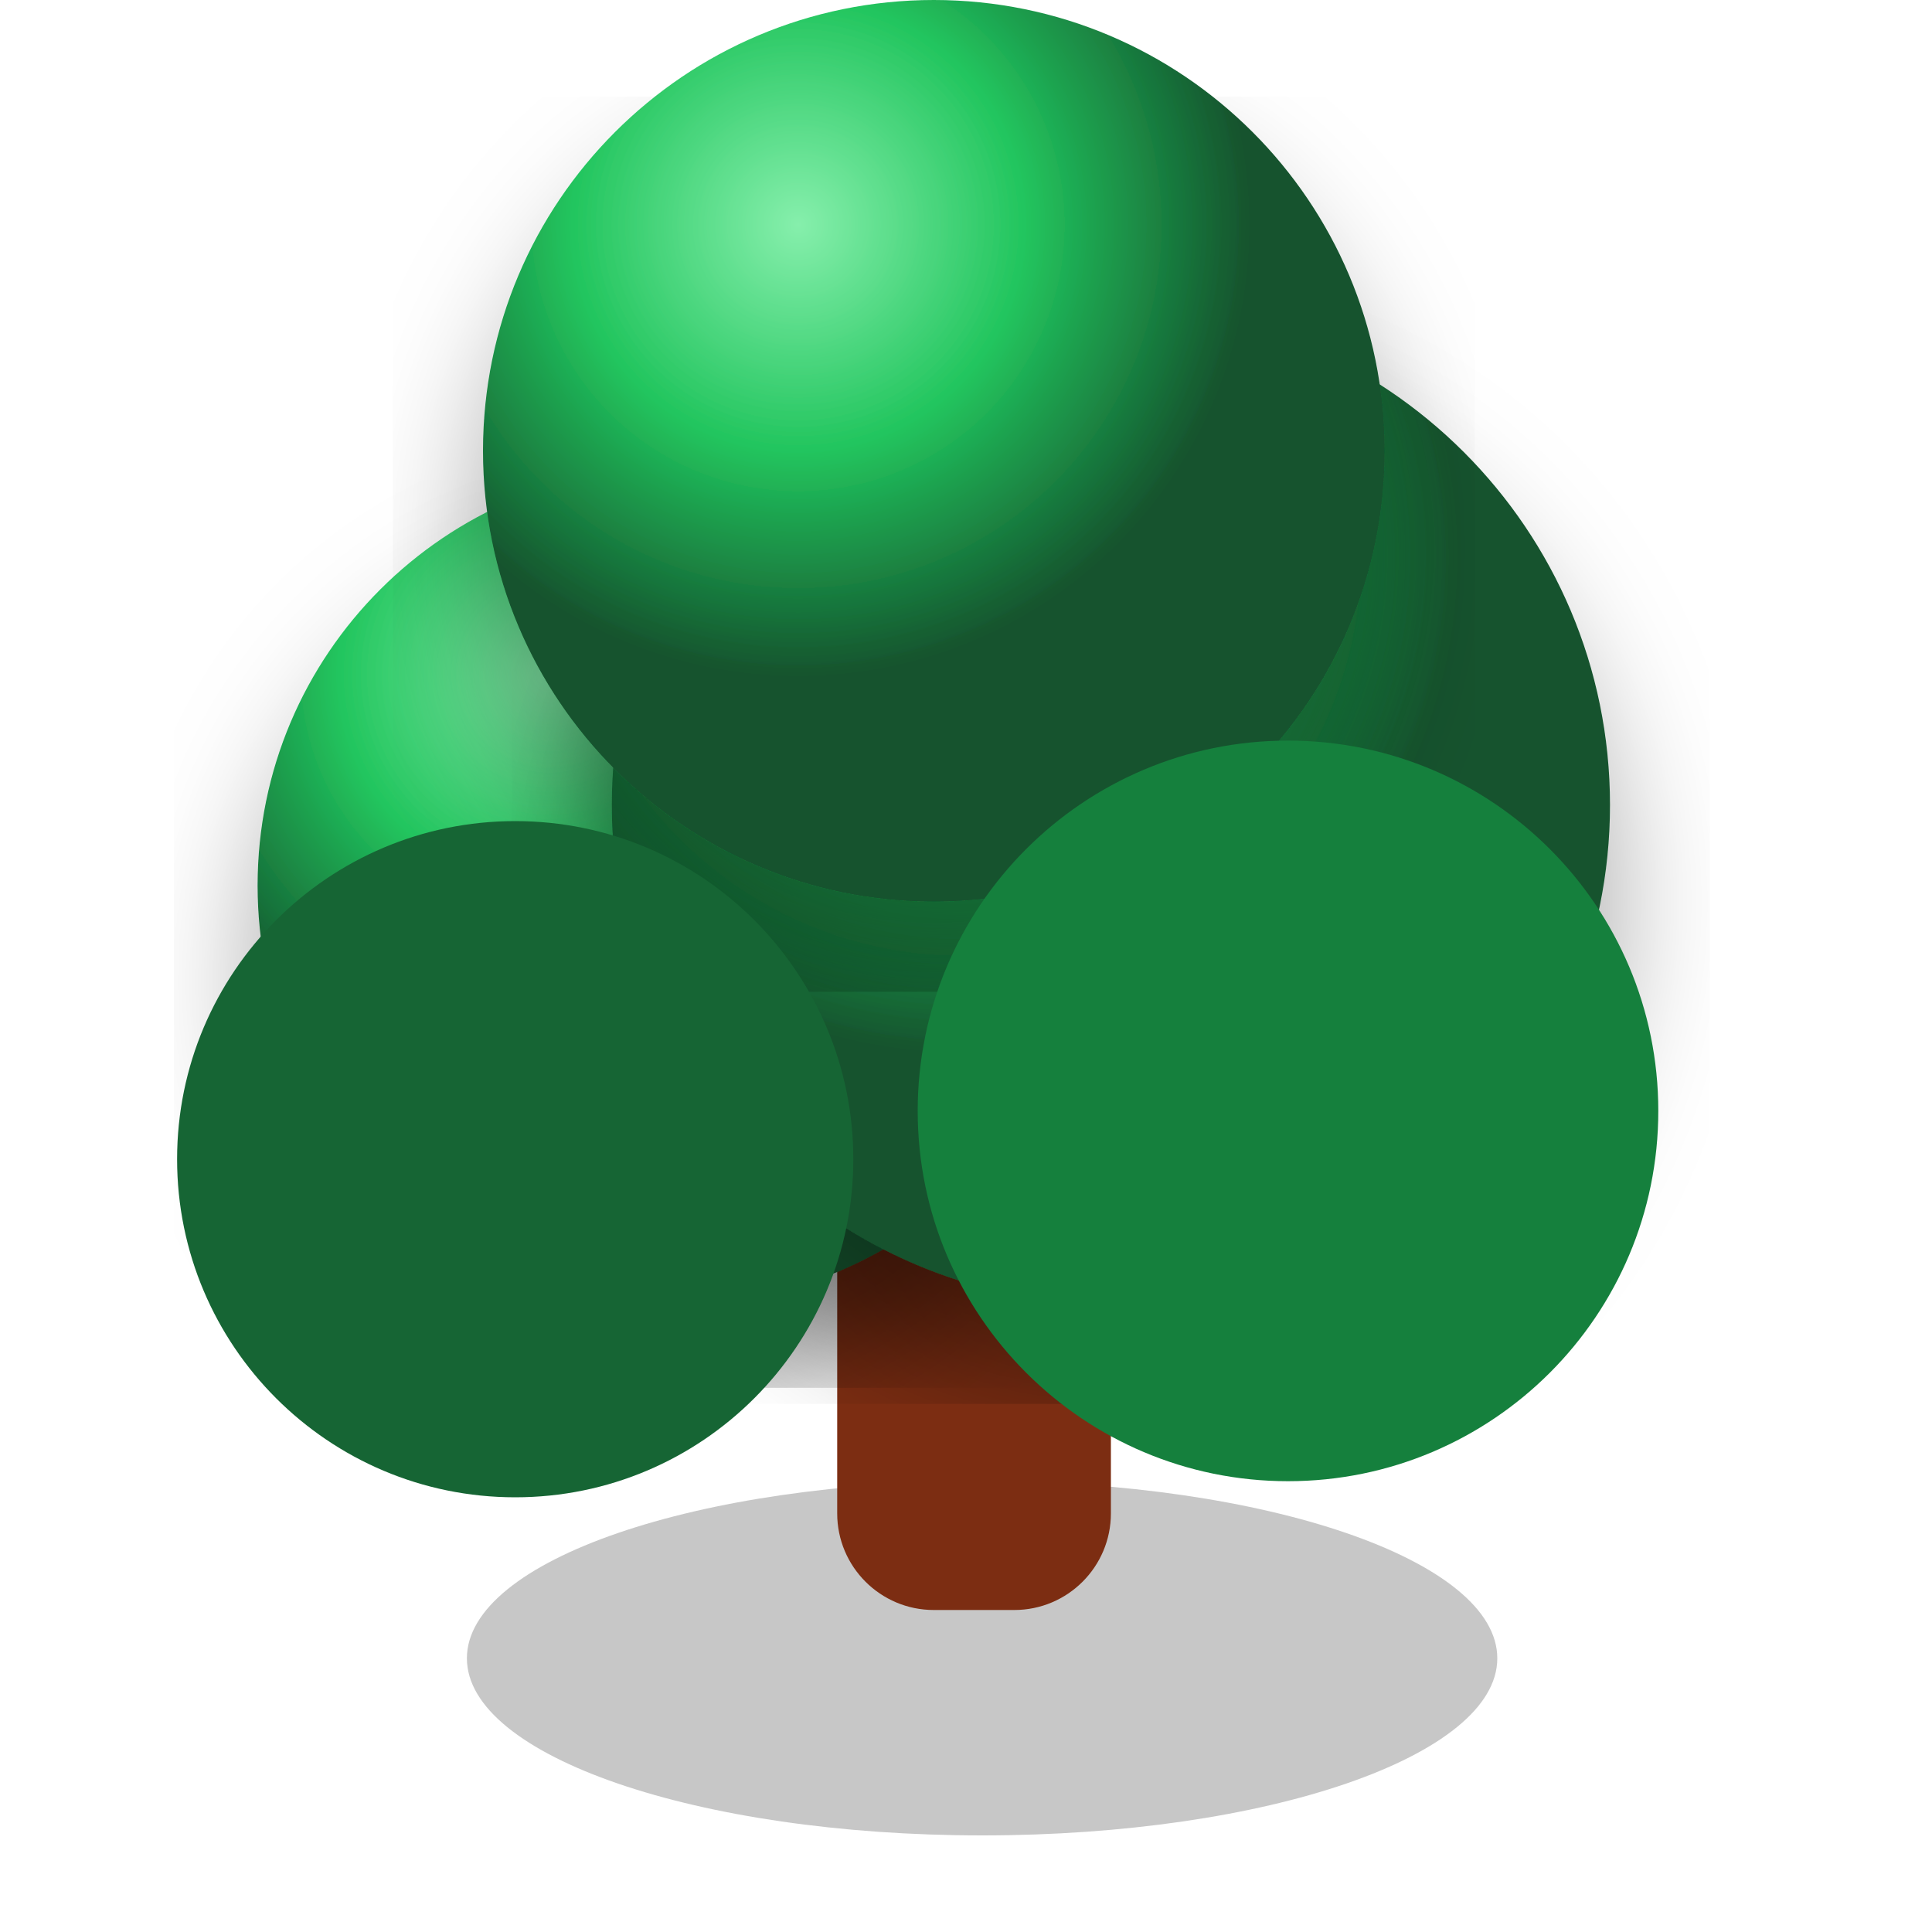
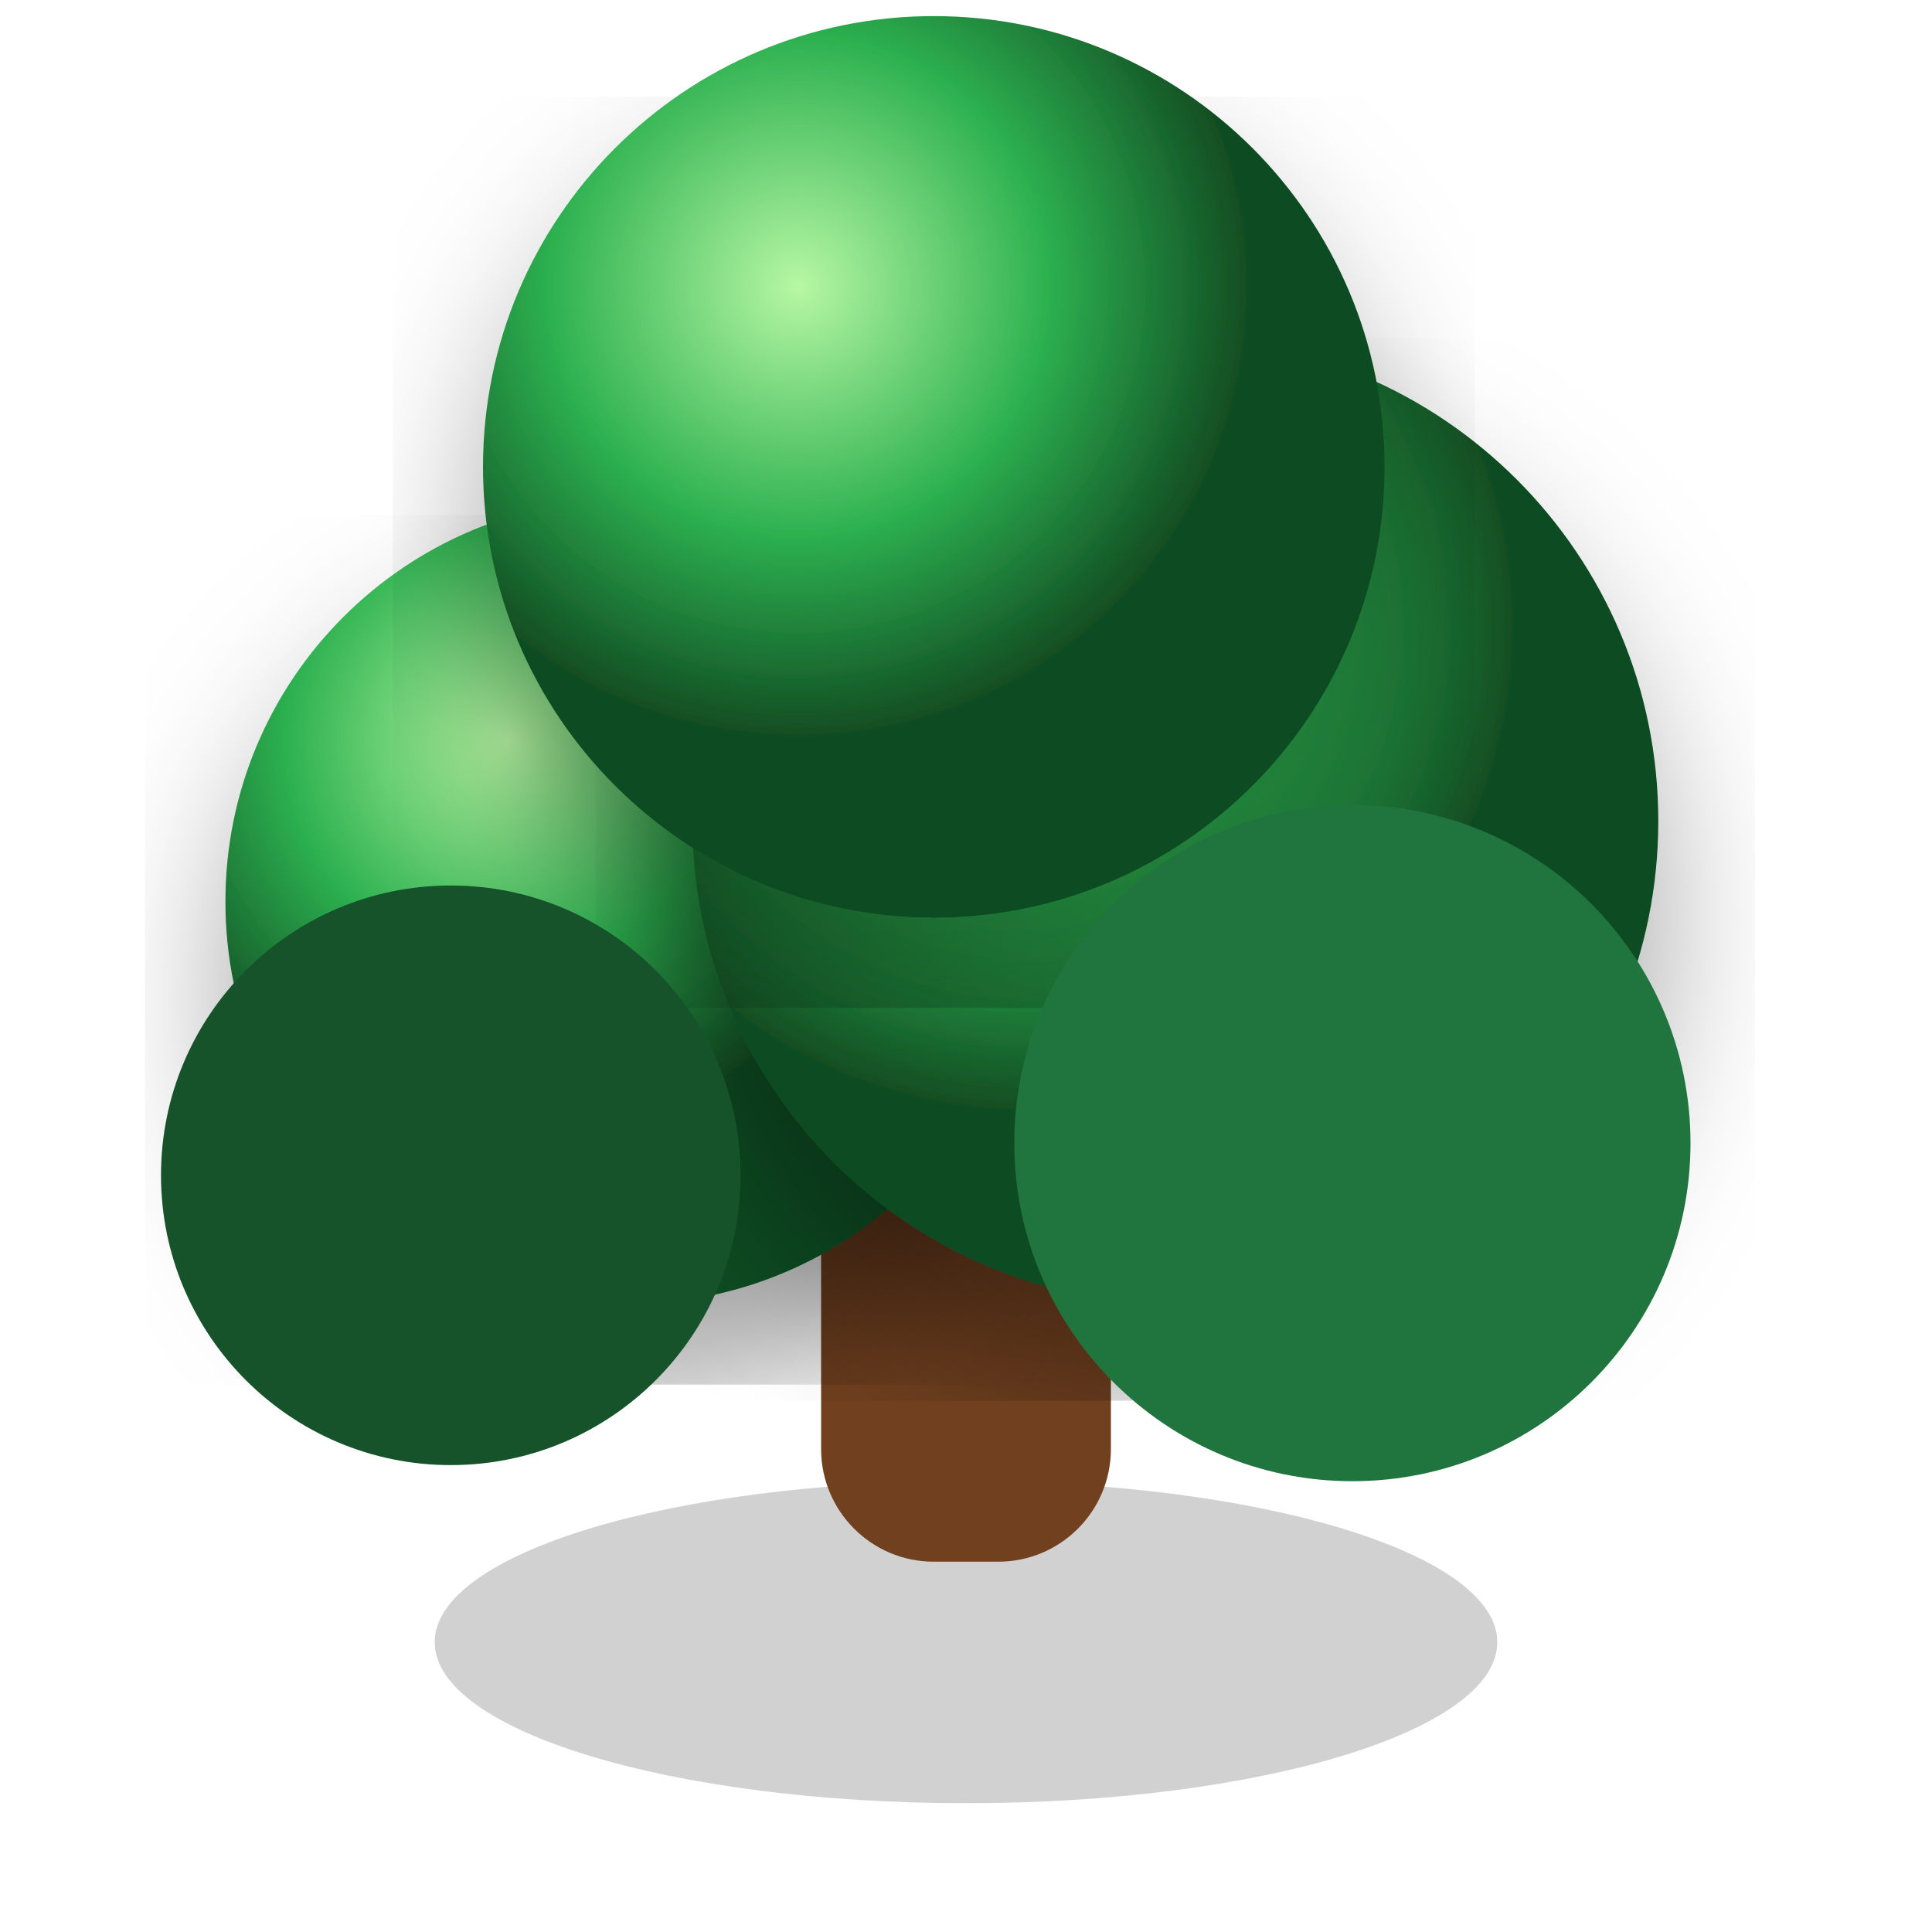
<svg xmlns="http://www.w3.org/2000/svg" width="120" height="120" viewBox="0 0 120 120">
  <defs>
-     <radialGradient id="leaf" cx="35%" cy="25%">
-       <stop offset="0" stop-color="#86efac" />
-       <stop offset=".5" stop-color="#22c55e" />
-       <stop offset="1" stop-color="#14532d" />
+     <radialGradient id="l1" cx="35%" cy="30%">
+       <stop offset="0" stop-color="#b7f7a4" />
+       <stop offset=".55" stop-color="#2db150" />
+       <stop offset="1" stop-color="#114c22" />
    </radialGradient>
-     <filter id="sh">
-       <feDropShadow dx="0" dy="6" stdDeviation="4" flood-opacity=".35" />
+     <filter id="s">
+       <feDropShadow dx="0" dy="6" stdDeviation="5" flood-opacity=".35" />
    </filter>
  </defs>
-   <ellipse cx="61" cy="103" rx="32" ry="11" fill="#000" opacity=".22" />
-   <rect x="52" y="61" width="17" height="39" rx="6" fill="#7c2d12" />
-   <circle cx="42" cy="55" r="26" fill="url(#leaf)" filter="url(#sh)" />
-   <circle cx="69" cy="50" r="31" fill="url(#leaf)" filter="url(#sh)" />
-   <circle cx="58" cy="28" r="28" fill="url(#leaf)" filter="url(#sh)" />
-   <circle cx="80" cy="69" r="23" fill="#15803d" />
-   <circle cx="32" cy="72" r="21" fill="#166534" />
+   <ellipse cx="60" cy="102" rx="33" ry="10" fill="#000" opacity=".18" />
+   <rect x="51" y="57" width="18" height="40" rx="7" fill="#70401f" />
+   <path d="M58 52 C50 42 52 28 61 22 C66 29 67 42 58 52Z" fill="#8b5a2b" opacity=".55" />
+   <circle cx="39" cy="56" r="25" fill="url(#l1)" filter="url(#s)" />
+   <circle cx="73" cy="51" r="30" fill="url(#l1)" filter="url(#s)" />
+   <circle cx="58" cy="29" r="28" fill="url(#l1)" filter="url(#s)" />
+   <circle cx="84" cy="71" r="21" fill="#20753f" />
+   <circle cx="28" cy="73" r="18" fill="#16522a" />
</svg>
